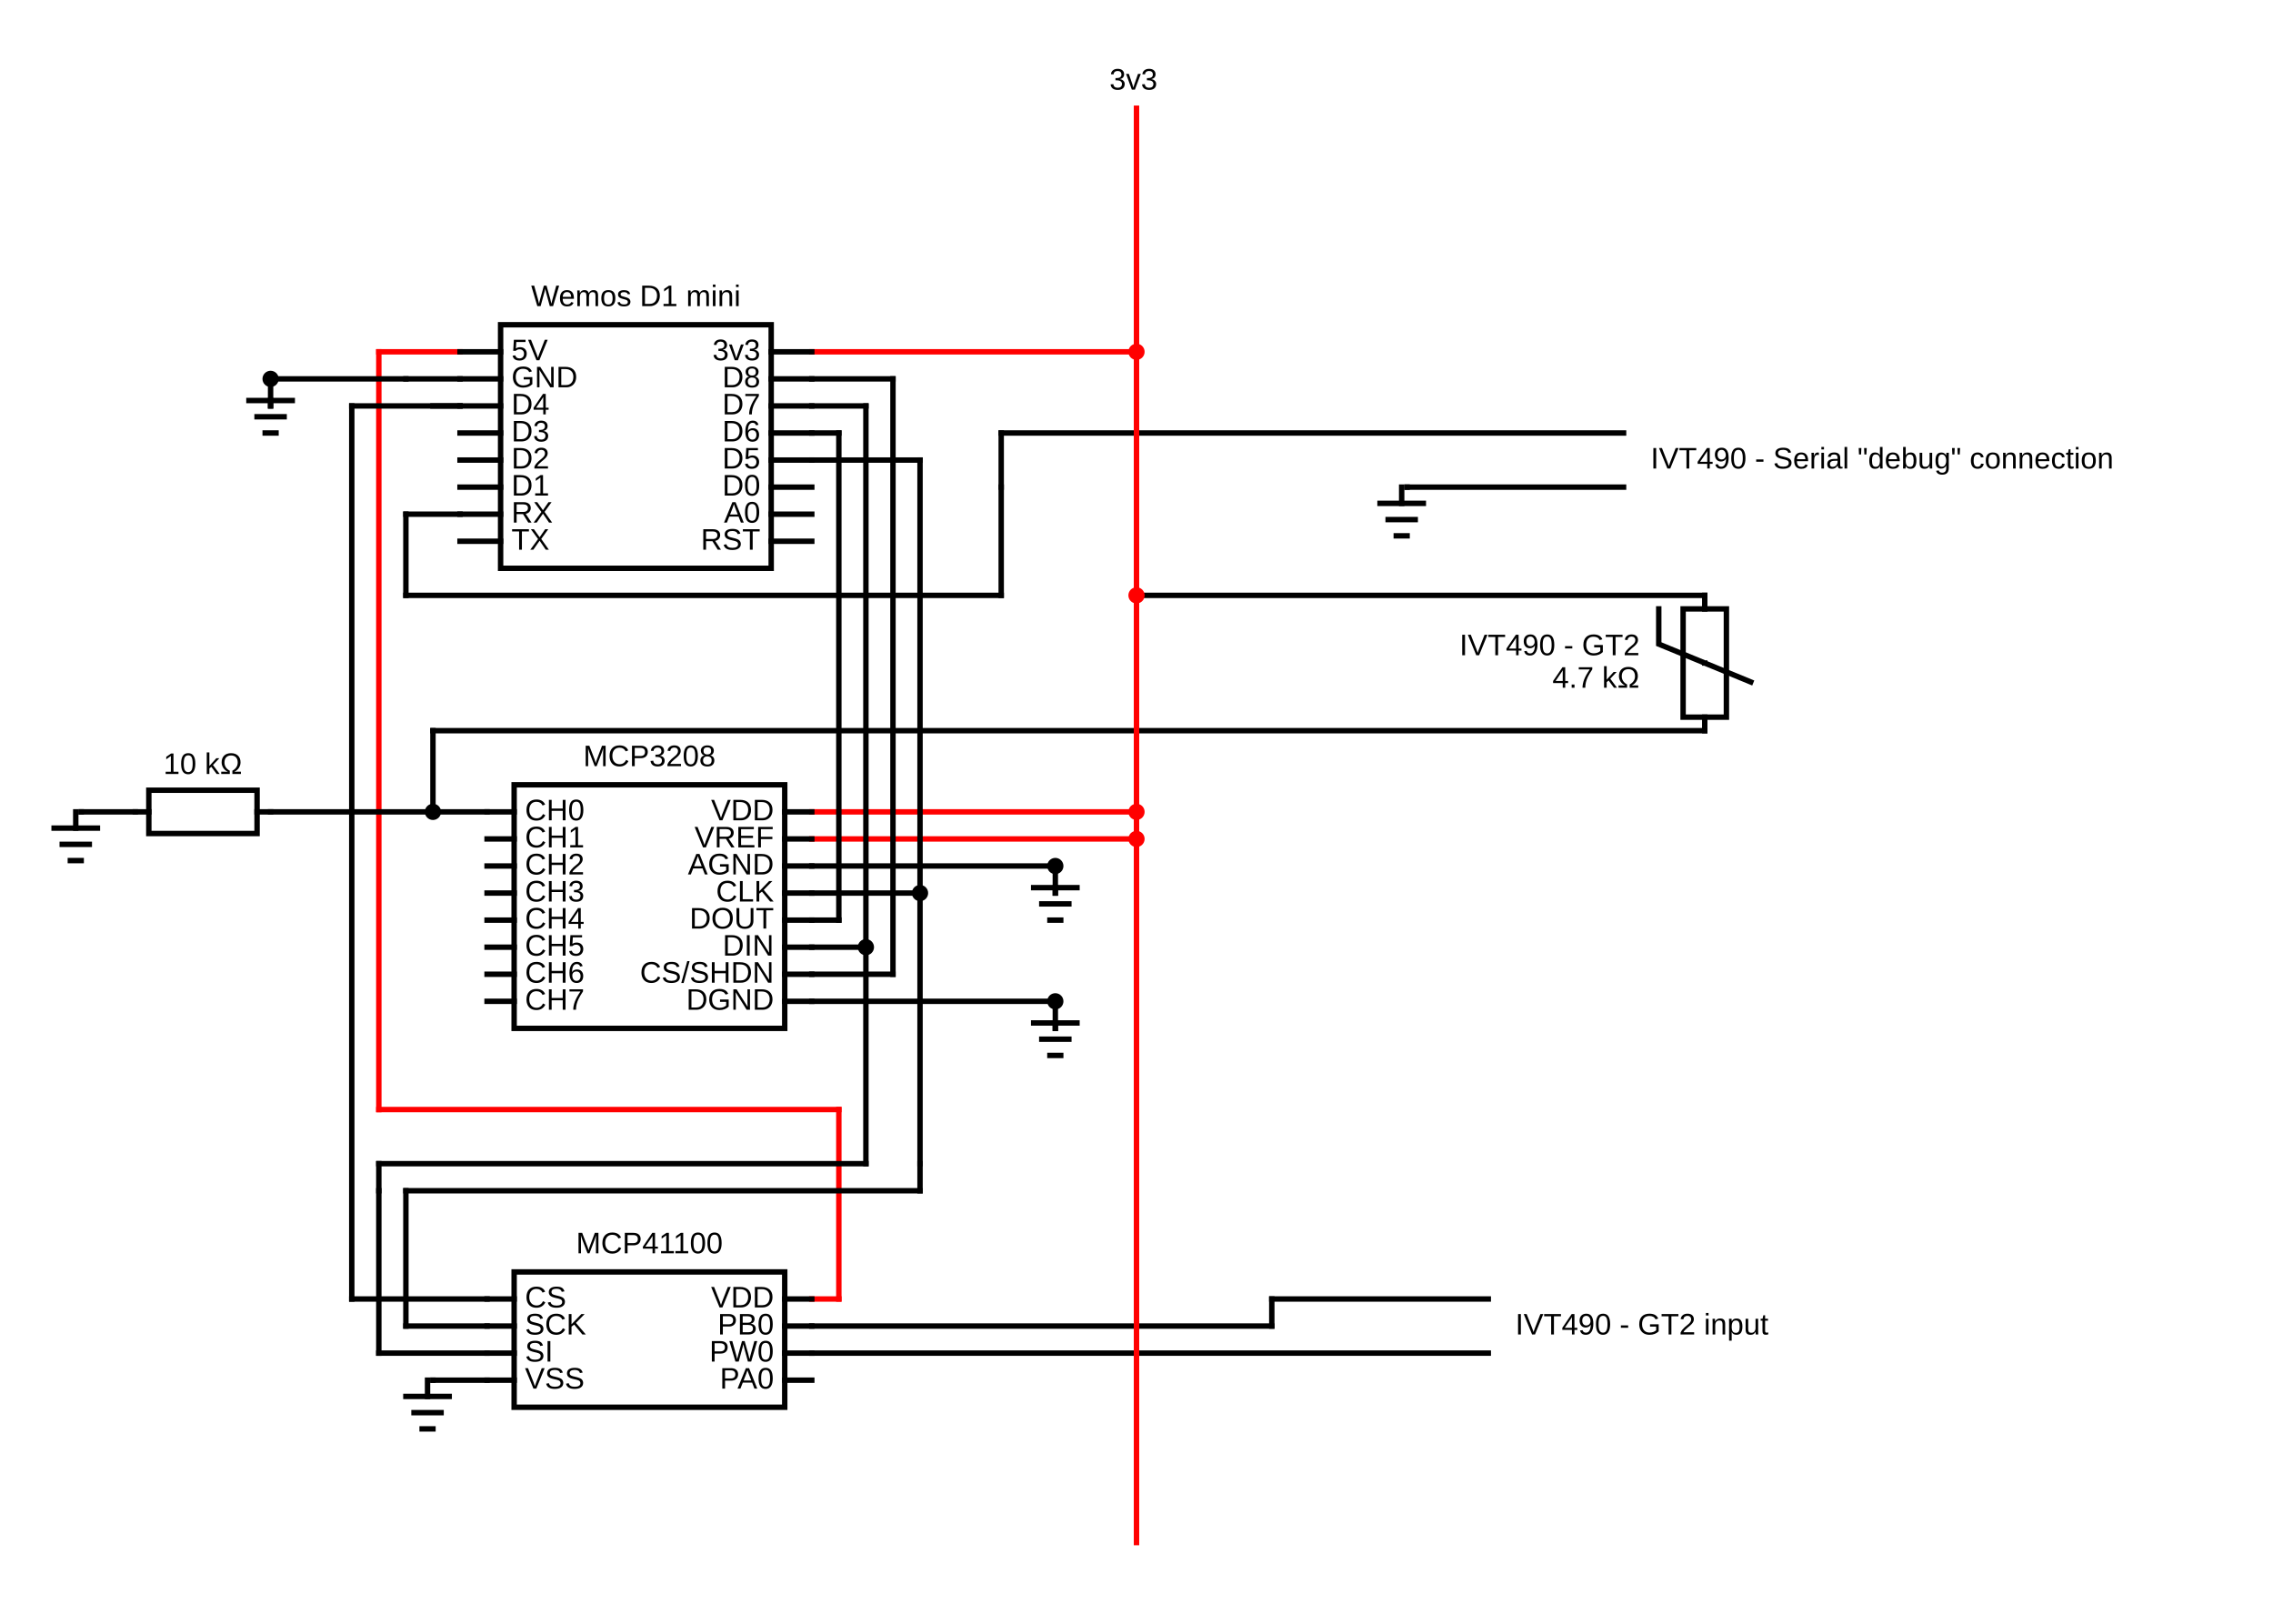
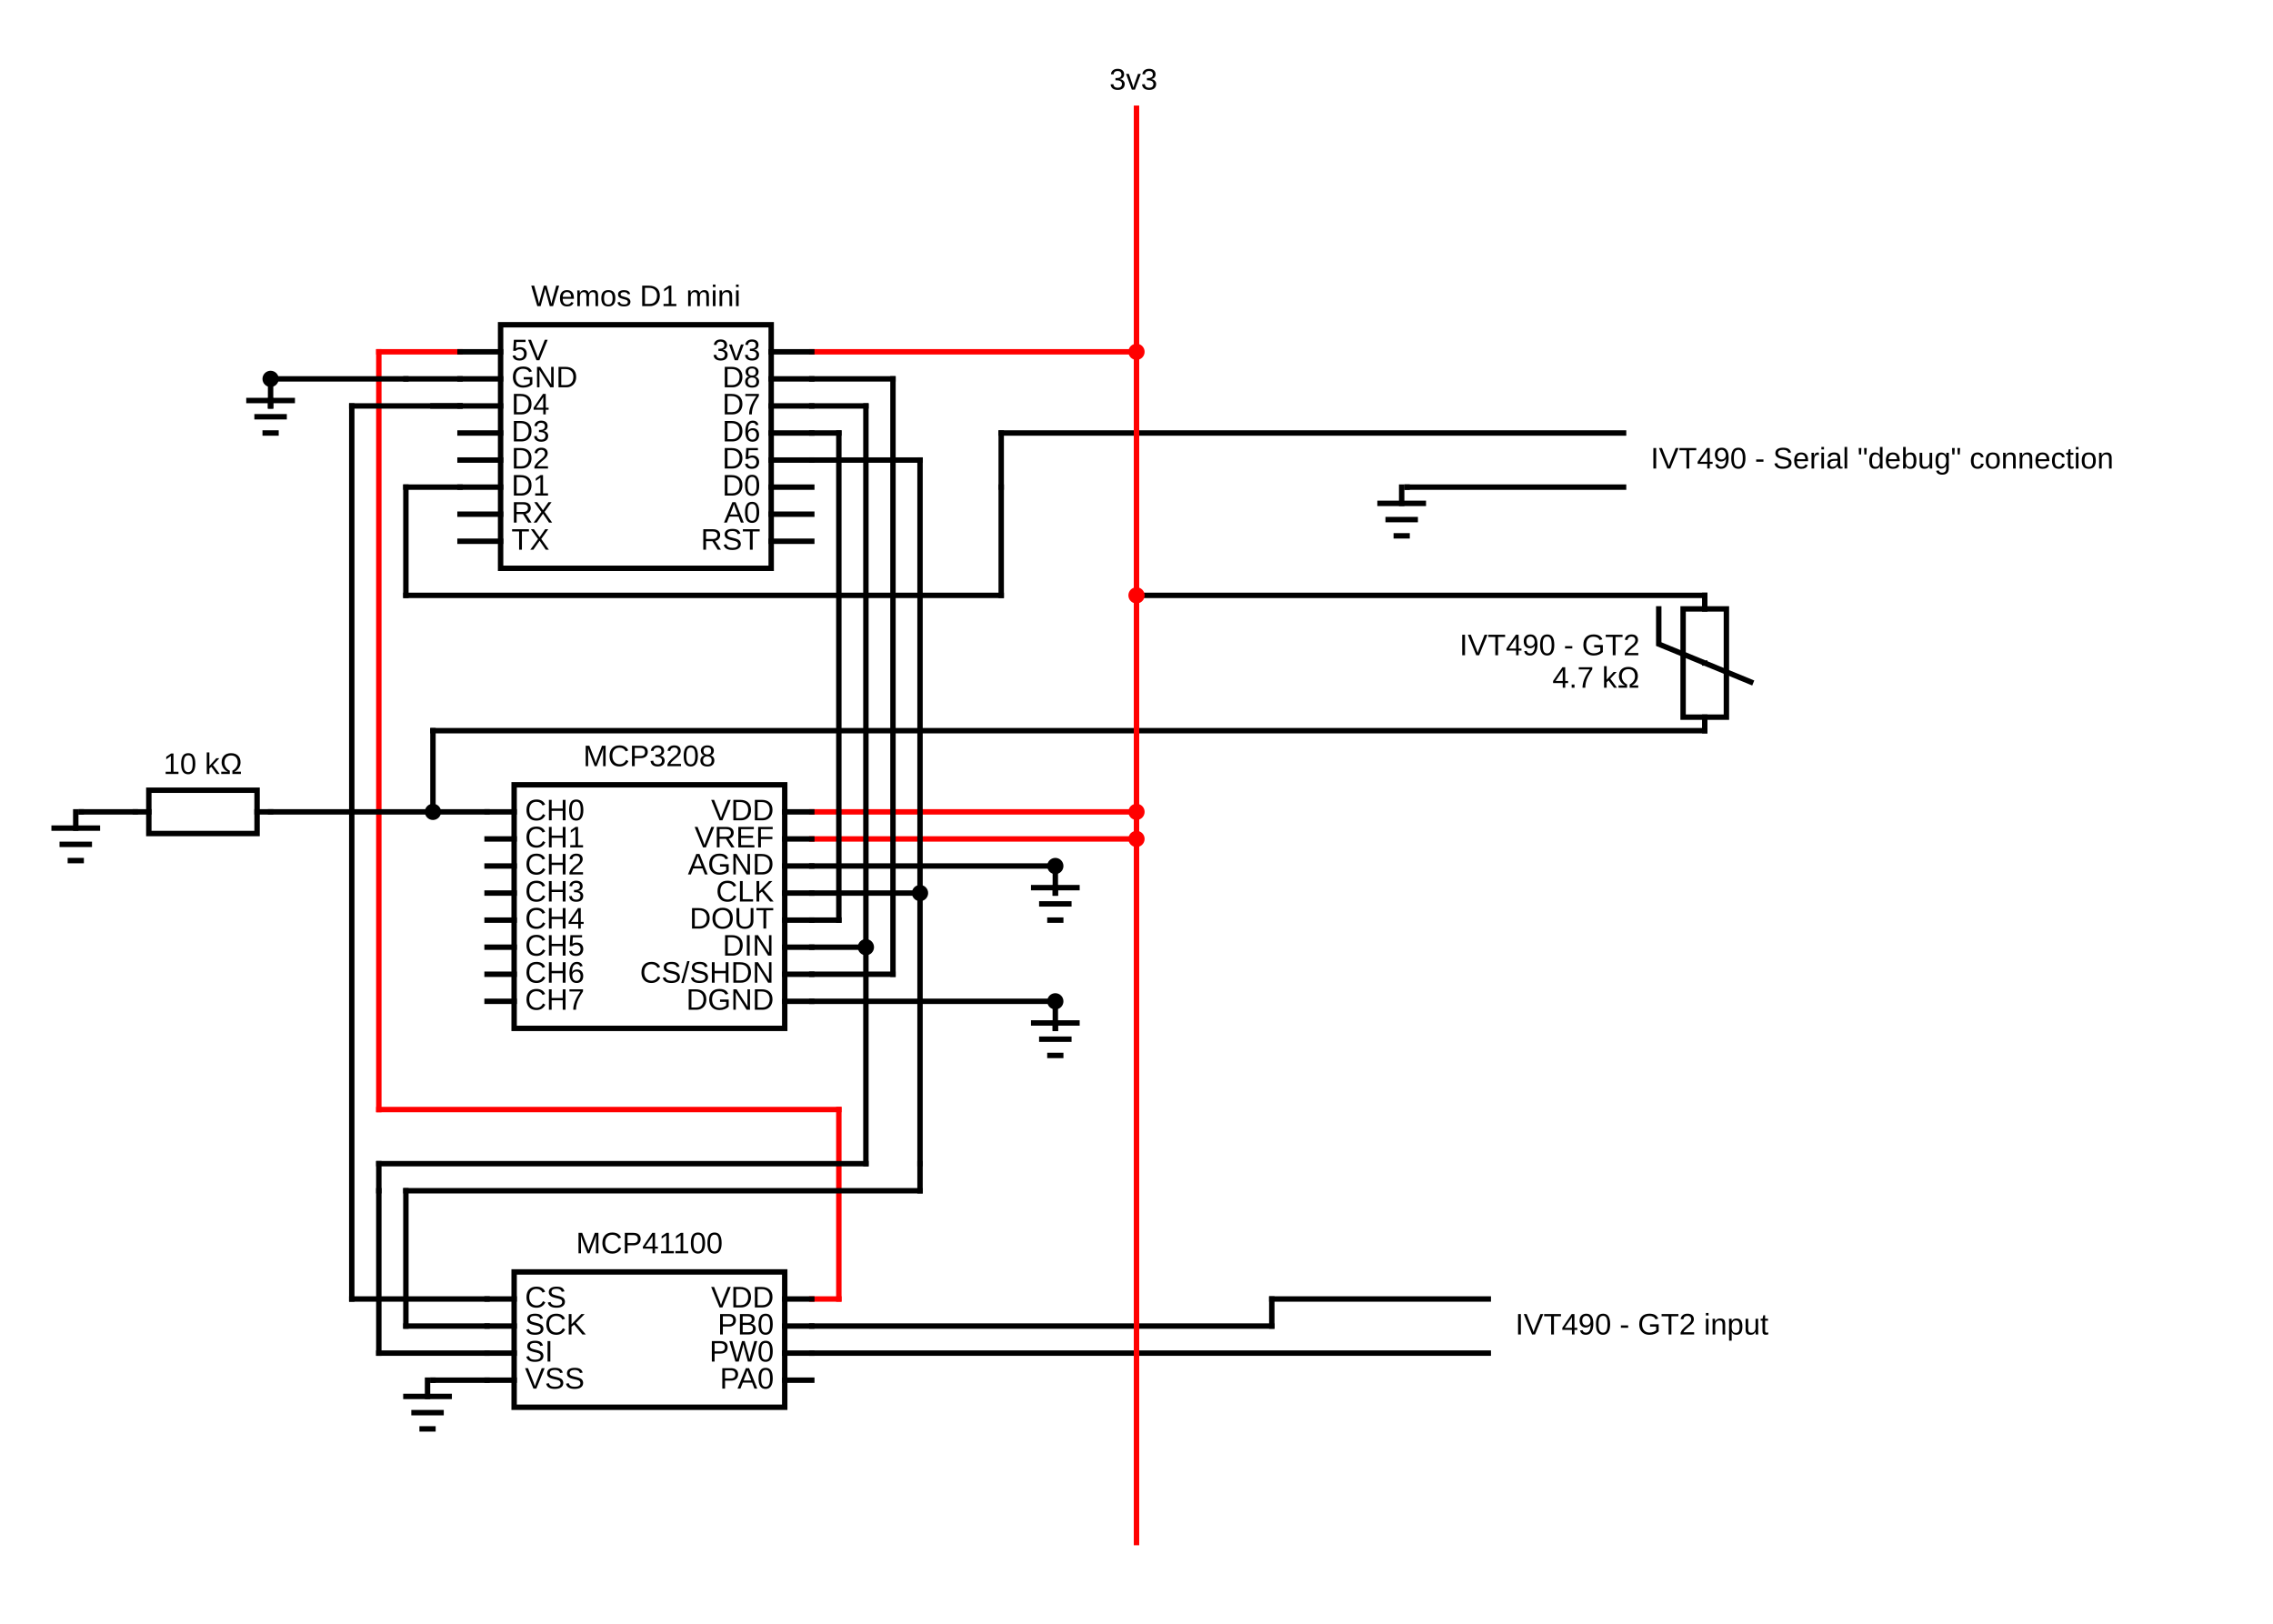
<svg xmlns="http://www.w3.org/2000/svg" version="1.1" width="840" height="600">
  <line x1="470" y1="480" x2="550" y2="480" style="stroke:rgb(0, 0, 0);stroke-linecap:square;stroke-width:2" />
  <line x1="470" y1="480" x2="470" y2="490" style="stroke:rgb(0, 0, 0);stroke-linecap:square;stroke-width:2" />
  <line x1="300" y1="490" x2="470" y2="490" style="stroke:rgb(0, 0, 0);stroke-linecap:square;stroke-width:2" />
  <line x1="300" y1="480" x2="310" y2="480" style="stroke:rgba(255, 0, 0, 255);stroke-linecap:square;stroke-width:2" />
  <line x1="310" y1="410" x2="310" y2="480" style="stroke:rgba(255, 0, 0, 255);stroke-linecap:square;stroke-width:2" />
  <line x1="140" y1="410" x2="310" y2="410" style="stroke:rgba(255, 0, 0, 255);stroke-linecap:square;stroke-width:2" />
  <line x1="140" y1="130" x2="140" y2="410" style="stroke:rgba(255, 0, 0, 255);stroke-linecap:square;stroke-width:2" />
  <line x1="140" y1="130" x2="170" y2="130" style="stroke:rgba(255, 0, 0, 255);stroke-linecap:square;stroke-width:2" />
  <line x1="370" y1="160" x2="600" y2="160" style="stroke:rgb(0, 0, 0);stroke-linecap:square;stroke-width:2" />
  <line x1="370" y1="160" x2="370" y2="180" style="stroke:rgb(0, 0, 0);stroke-linecap:square;stroke-width:2" />
  <text x="610" y="170" style="font-family:Arial;font-size:11px;text-anchor:start" dominant-baseline="middle" transform="rotate(0, 610, 170)">IVT490 - Serial "debug" connection</text>
  <line x1="520" y1="180" x2="520" y2="180" style="stroke:rgb(0, 0, 0);stroke-linecap:square;stroke-width:2" />
  <line x1="518" y1="180" x2="518" y2="186" style="stroke:rgb(0, 0, 0);stroke-linecap:square;stroke-width:2" />
  <line x1="510" y1="186" x2="526" y2="186" style="stroke:rgb(0, 0, 0);stroke-linecap:square;stroke-width:2" />
  <line x1="513" y1="192" x2="523" y2="192" style="stroke:rgb(0, 0, 0);stroke-linecap:square;stroke-width:2" />
  <line x1="516" y1="198" x2="520" y2="198" style="stroke:rgb(0, 0, 0);stroke-linecap:square;stroke-width:2" />
  <line x1="520" y1="180" x2="600" y2="180" style="stroke:rgb(0, 0, 0);stroke-linecap:square;stroke-width:2" />
  <line x1="370" y1="180" x2="370" y2="220" style="stroke:rgb(0, 0, 0);stroke-linecap:square;stroke-width:2" />
  <line x1="150" y1="220" x2="370" y2="220" style="stroke:rgb(0, 0, 0);stroke-linecap:square;stroke-width:2" />
-   <line x1="150" y1="190" x2="150" y2="220" style="stroke:rgb(0, 0, 0);stroke-linecap:square;stroke-width:2" />
-   <line x1="150" y1="190" x2="170" y2="190" style="stroke:rgb(0, 0, 0);stroke-linecap:square;stroke-width:2" />
+   <line x1="150" y1="180" x2="150" y2="220" style="stroke:rgb(0, 0, 0);stroke-linecap:square;stroke-width:2" />
+   <line x1="150" y1="180" x2="170" y2="180" style="stroke:rgb(0, 0, 0);stroke-linecap:square;stroke-width:2" />
  <line x1="420" y1="220" x2="630" y2="220" style="stroke:rgb(0, 0, 0);stroke-linecap:square;stroke-width:2" />
  <line x1="160" y1="270" x2="630" y2="270" style="stroke:rgb(0, 0, 0);stroke-linecap:square;stroke-width:2" />
  <line x1="160" y1="270" x2="160" y2="300" style="stroke:rgb(0, 0, 0);stroke-linecap:square;stroke-width:2" />
  <line x1="100" y1="300" x2="180" y2="300" style="stroke:rgb(0, 0, 0);stroke-linecap:square;stroke-width:2" />
  <line x1="160" y1="510" x2="180" y2="510" style="stroke:rgb(0, 0, 0);stroke-linecap:square;stroke-width:2" />
  <line x1="160" y1="510" x2="160" y2="510" style="stroke:rgb(0, 0, 0);stroke-linecap:square;stroke-width:2" />
  <line x1="158" y1="510" x2="158" y2="516" style="stroke:rgb(0, 0, 0);stroke-linecap:square;stroke-width:2" />
  <line x1="150" y1="516" x2="166" y2="516" style="stroke:rgb(0, 0, 0);stroke-linecap:square;stroke-width:2" />
  <line x1="153" y1="522" x2="163" y2="522" style="stroke:rgb(0, 0, 0);stroke-linecap:square;stroke-width:2" />
  <line x1="156" y1="528" x2="160" y2="528" style="stroke:rgb(0, 0, 0);stroke-linecap:square;stroke-width:2" />
  <text x="560" y="490" style="font-family:Arial;font-size:11px;text-anchor:start" dominant-baseline="middle" transform="rotate(0, 560, 490)">IVT490 - GT2 input</text>
  <line x1="300" y1="500" x2="550" y2="500" style="stroke:rgb(0, 0, 0);stroke-linecap:square;stroke-width:2" />
  <text x="410" y="30" style="font-family:Arial;font-size:11px;text-anchor:start" dominant-baseline="middle" transform="rotate(0, 410, 30)">3v3</text>
  <line x1="630" y1="220" x2="630" y2="225" style="stroke:rgb(0, 0, 0);stroke-linecap:square;stroke-width:2" />
  <line x1="630" y1="265" x2="630" y2="270" style="stroke:rgb(0, 0, 0);stroke-linecap:square;stroke-width:2" />
  <rect x="622" y="225" width="16" height="40" style="fill-opacity:0;fill:rgb(0, 0, 0);stroke:rgb(0, 0, 0);stroke-width:2" />
  <text x="606" y="251" style="font-family:Arial;font-size:11px;text-anchor:end" dominant-baseline="middle" transform="rotate(0, 606, 251)">4.7 kΩ</text>
  <text x="606" y="239" style="font-family:Arial;font-size:11px;text-anchor:end" dominant-baseline="middle" transform="rotate(0, 606, 239)">IVT490 - GT2</text>
  <path d="M 630,245 M 613,225 L 613,238 L 647,252" style="fill-opacity:0;fill:rgb(0, 0, 0);stroke:rgb(0, 0, 0);stroke-linecap:square;stroke-width:2" />
  <line x1="30" y1="300" x2="50" y2="300" style="stroke:rgb(0, 0, 0);stroke-linecap:square;stroke-width:2" />
  <line x1="30" y1="300" x2="30" y2="300" style="stroke:rgb(0, 0, 0);stroke-linecap:square;stroke-width:2" />
  <line x1="28" y1="300" x2="28" y2="306" style="stroke:rgb(0, 0, 0);stroke-linecap:square;stroke-width:2" />
  <line x1="20" y1="306" x2="36" y2="306" style="stroke:rgb(0, 0, 0);stroke-linecap:square;stroke-width:2" />
  <line x1="23" y1="312" x2="33" y2="312" style="stroke:rgb(0, 0, 0);stroke-linecap:square;stroke-width:2" />
  <line x1="26" y1="318" x2="30" y2="318" style="stroke:rgb(0, 0, 0);stroke-linecap:square;stroke-width:2" />
  <line x1="50" y1="300" x2="55" y2="300" style="stroke:rgb(0, 0, 0);stroke-linecap:square;stroke-width:2" />
  <line x1="95" y1="300" x2="100" y2="300" style="stroke:rgb(0, 0, 0);stroke-linecap:square;stroke-width:2" />
  <rect x="55" y="292" width="40" height="16" style="fill-opacity:0;fill:rgb(0, 0, 0);stroke:rgb(0, 0, 0);stroke-width:2" />
  <text x="75" y="286" style="font-family:Arial;font-size:11px;text-anchor:middle" dominant-baseline="baseline" transform="rotate(0, 75, 286)">10 kΩ</text>
  <line x1="390" y1="370" x2="390" y2="380" style="stroke:rgb(0, 0, 0);stroke-linecap:square;stroke-width:2" />
  <line x1="390" y1="320" x2="390" y2="330" style="stroke:rgb(0, 0, 0);stroke-linecap:square;stroke-width:2" />
  <line x1="100" y1="140" x2="100" y2="150" style="stroke:rgb(0, 0, 0);stroke-linecap:square;stroke-width:2" />
  <line x1="100" y1="140" x2="150" y2="140" style="stroke:rgb(0, 0, 0);stroke-linecap:square;stroke-width:2" />
  <line x1="100" y1="150" x2="100" y2="148" style="stroke:rgb(0, 0, 0);stroke-linecap:square;stroke-width:2" />
  <line x1="92" y1="148" x2="108" y2="148" style="stroke:rgb(0, 0, 0);stroke-linecap:square;stroke-width:2" />
  <line x1="95" y1="154" x2="105" y2="154" style="stroke:rgb(0, 0, 0);stroke-linecap:square;stroke-width:2" />
  <line x1="98" y1="160" x2="102" y2="160" style="stroke:rgb(0, 0, 0);stroke-linecap:square;stroke-width:2" />
  <line x1="390" y1="380" x2="390" y2="378" style="stroke:rgb(0, 0, 0);stroke-linecap:square;stroke-width:2" />
  <line x1="382" y1="378" x2="398" y2="378" style="stroke:rgb(0, 0, 0);stroke-linecap:square;stroke-width:2" />
  <line x1="385" y1="384" x2="395" y2="384" style="stroke:rgb(0, 0, 0);stroke-linecap:square;stroke-width:2" />
  <line x1="388" y1="390" x2="392" y2="390" style="stroke:rgb(0, 0, 0);stroke-linecap:square;stroke-width:2" />
  <line x1="390" y1="330" x2="390" y2="328" style="stroke:rgb(0, 0, 0);stroke-linecap:square;stroke-width:2" />
  <line x1="382" y1="328" x2="398" y2="328" style="stroke:rgb(0, 0, 0);stroke-linecap:square;stroke-width:2" />
  <line x1="385" y1="334" x2="395" y2="334" style="stroke:rgb(0, 0, 0);stroke-linecap:square;stroke-width:2" />
  <line x1="388" y1="340" x2="392" y2="340" style="stroke:rgb(0, 0, 0);stroke-linecap:square;stroke-width:2" />
  <line x1="340" y1="430" x2="340" y2="440" style="stroke:rgb(0, 0, 0);stroke-linecap:square;stroke-width:2" />
  <line x1="150" y1="440" x2="340" y2="440" style="stroke:rgb(0, 0, 0);stroke-linecap:square;stroke-width:2" />
  <line x1="150" y1="440" x2="150" y2="490" style="stroke:rgb(0, 0, 0);stroke-linecap:square;stroke-width:2" />
  <line x1="140" y1="430" x2="140" y2="440" style="stroke:rgb(0, 0, 0);stroke-linecap:square;stroke-width:2" />
  <line x1="140" y1="430" x2="320" y2="430" style="stroke:rgb(0, 0, 0);stroke-linecap:square;stroke-width:2" />
  <line x1="130" y1="150" x2="170" y2="150" style="stroke:rgb(0, 0, 0);stroke-linecap:square;stroke-width:2" />
  <line x1="130" y1="150" x2="130" y2="480" style="stroke:rgb(0, 0, 0);stroke-linecap:square;stroke-width:2" />
  <line x1="130" y1="480" x2="180" y2="480" style="stroke:rgb(0, 0, 0);stroke-linecap:square;stroke-width:2" />
  <line x1="150" y1="490" x2="180" y2="490" style="stroke:rgb(0, 0, 0);stroke-linecap:square;stroke-width:2" />
  <line x1="160" y1="150" x2="170" y2="150" style="stroke:rgb(0, 0, 0);stroke-linecap:square;stroke-width:2" />
  <line x1="300" y1="370" x2="390" y2="370" style="stroke:rgb(0, 0, 0);stroke-linecap:square;stroke-width:2" />
  <line x1="300" y1="320" x2="390" y2="320" style="stroke:rgb(0, 0, 0);stroke-linecap:square;stroke-width:2" />
  <line x1="150" y1="140" x2="170" y2="140" style="stroke:rgb(0, 0, 0);stroke-linecap:square;stroke-width:2" />
  <line x1="300" y1="310" x2="420" y2="310" style="stroke:rgba(255, 0, 0, 255);stroke-linecap:square;stroke-width:2" />
  <line x1="300" y1="300" x2="420" y2="300" style="stroke:rgba(255, 0, 0, 255);stroke-linecap:square;stroke-width:2" />
  <line x1="300" y1="130" x2="420" y2="130" style="stroke:rgba(255, 0, 0, 255);stroke-linecap:square;stroke-width:2" />
  <line x1="420" y1="40" x2="420" y2="570" style="stroke:rgba(255, 0, 0, 255);stroke-linecap:square;stroke-width:2" />
  <line x1="340" y1="330" x2="340" y2="430" style="stroke:rgb(0, 0, 0);stroke-linecap:square;stroke-width:2" />
  <line x1="300" y1="330" x2="340" y2="330" style="stroke:rgb(0, 0, 0);stroke-linecap:square;stroke-width:2" />
  <line x1="340" y1="170" x2="340" y2="330" style="stroke:rgb(0, 0, 0);stroke-linecap:square;stroke-width:2" />
  <line x1="300" y1="170" x2="340" y2="170" style="stroke:rgb(0, 0, 0);stroke-linecap:square;stroke-width:2" />
  <line x1="300" y1="340" x2="310" y2="340" style="stroke:rgb(0, 0, 0);stroke-linecap:square;stroke-width:2" />
  <line x1="310" y1="160" x2="310" y2="340" style="stroke:rgb(0, 0, 0);stroke-linecap:square;stroke-width:2" />
  <line x1="300" y1="160" x2="310" y2="160" style="stroke:rgb(0, 0, 0);stroke-linecap:square;stroke-width:2" />
  <line x1="140" y1="500" x2="180" y2="500" style="stroke:rgb(0, 0, 0);stroke-linecap:square;stroke-width:2" />
  <line x1="140" y1="440" x2="140" y2="500" style="stroke:rgb(0, 0, 0);stroke-linecap:square;stroke-width:2" />
  <line x1="320" y1="350" x2="320" y2="430" style="stroke:rgb(0, 0, 0);stroke-linecap:square;stroke-width:2" />
  <line x1="300" y1="350" x2="320" y2="350" style="stroke:rgb(0, 0, 0);stroke-linecap:square;stroke-width:2" />
  <line x1="320" y1="150" x2="320" y2="350" style="stroke:rgb(0, 0, 0);stroke-linecap:square;stroke-width:2" />
  <line x1="300" y1="150" x2="320" y2="150" style="stroke:rgb(0, 0, 0);stroke-linecap:square;stroke-width:2" />
  <line x1="300" y1="360" x2="330" y2="360" style="stroke:rgb(0, 0, 0);stroke-linecap:square;stroke-width:2" />
  <line x1="330" y1="140" x2="330" y2="360" style="stroke:rgb(0, 0, 0);stroke-linecap:square;stroke-width:2" />
  <line x1="300" y1="140" x2="330" y2="140" style="stroke:rgb(0, 0, 0);stroke-linecap:square;stroke-width:2" />
  <text x="240" y="460" style="font-family:Arial;font-size:11px;text-anchor:middle" dominant-baseline="middle" transform="rotate(0, 240, 460)">MCP41100</text>
  <rect x="190" y="470" width="100" height="50" style="fill-opacity:0;fill:rgb(0, 0, 0);stroke:rgb(0, 0, 0);stroke-width:2" />
  <line x1="180" y1="480" x2="190" y2="480" style="stroke:rgb(0, 0, 0);stroke-linecap:square;stroke-width:2" />
  <text x="194" y="480" style="font-family:Arial;font-size:11px;text-anchor:start" dominant-baseline="middle" transform="rotate(0, 194, 480)">CS</text>
  <line x1="290" y1="480" x2="300" y2="480" style="stroke:rgb(0, 0, 0);stroke-linecap:square;stroke-width:2" />
  <text x="286" y="480" style="font-family:Arial;font-size:11px;text-anchor:end" dominant-baseline="middle" transform="rotate(0, 286, 480)">VDD</text>
  <line x1="180" y1="490" x2="190" y2="490" style="stroke:rgb(0, 0, 0);stroke-linecap:square;stroke-width:2" />
  <text x="194" y="490" style="font-family:Arial;font-size:11px;text-anchor:start" dominant-baseline="middle" transform="rotate(0, 194, 490)">SCK</text>
  <line x1="290" y1="490" x2="300" y2="490" style="stroke:rgb(0, 0, 0);stroke-linecap:square;stroke-width:2" />
  <text x="286" y="490" style="font-family:Arial;font-size:11px;text-anchor:end" dominant-baseline="middle" transform="rotate(0, 286, 490)">PB0</text>
  <line x1="180" y1="500" x2="190" y2="500" style="stroke:rgb(0, 0, 0);stroke-linecap:square;stroke-width:2" />
  <text x="194" y="500" style="font-family:Arial;font-size:11px;text-anchor:start" dominant-baseline="middle" transform="rotate(0, 194, 500)">SI</text>
  <line x1="290" y1="500" x2="300" y2="500" style="stroke:rgb(0, 0, 0);stroke-linecap:square;stroke-width:2" />
  <text x="286" y="500" style="font-family:Arial;font-size:11px;text-anchor:end" dominant-baseline="middle" transform="rotate(0, 286, 500)">PW0</text>
  <line x1="180" y1="510" x2="190" y2="510" style="stroke:rgb(0, 0, 0);stroke-linecap:square;stroke-width:2" />
  <text x="194" y="510" style="font-family:Arial;font-size:11px;text-anchor:start" dominant-baseline="middle" transform="rotate(0, 194, 510)">VSS</text>
  <line x1="290" y1="510" x2="300" y2="510" style="stroke:rgb(0, 0, 0);stroke-linecap:square;stroke-width:2" />
  <text x="286" y="510" style="font-family:Arial;font-size:11px;text-anchor:end" dominant-baseline="middle" transform="rotate(0, 286, 510)">PA0</text>
  <text x="240" y="280" style="font-family:Arial;font-size:11px;text-anchor:middle" dominant-baseline="middle" transform="rotate(0, 240, 280)">MCP3208</text>
  <rect x="190" y="290" width="100" height="90" style="fill-opacity:0;fill:rgb(0, 0, 0);stroke:rgb(0, 0, 0);stroke-width:2" />
  <line x1="180" y1="300" x2="190" y2="300" style="stroke:rgb(0, 0, 0);stroke-linecap:square;stroke-width:2" />
  <text x="194" y="300" style="font-family:Arial;font-size:11px;text-anchor:start" dominant-baseline="middle" transform="rotate(0, 194, 300)">CH0</text>
  <line x1="290" y1="300" x2="300" y2="300" style="stroke:rgb(0, 0, 0);stroke-linecap:square;stroke-width:2" />
  <text x="286" y="300" style="font-family:Arial;font-size:11px;text-anchor:end" dominant-baseline="middle" transform="rotate(0, 286, 300)">VDD</text>
  <line x1="180" y1="310" x2="190" y2="310" style="stroke:rgb(0, 0, 0);stroke-linecap:square;stroke-width:2" />
  <text x="194" y="310" style="font-family:Arial;font-size:11px;text-anchor:start" dominant-baseline="middle" transform="rotate(0, 194, 310)">CH1</text>
  <line x1="290" y1="310" x2="300" y2="310" style="stroke:rgb(0, 0, 0);stroke-linecap:square;stroke-width:2" />
  <text x="286" y="310" style="font-family:Arial;font-size:11px;text-anchor:end" dominant-baseline="middle" transform="rotate(0, 286, 310)">VREF</text>
  <line x1="180" y1="320" x2="190" y2="320" style="stroke:rgb(0, 0, 0);stroke-linecap:square;stroke-width:2" />
  <text x="194" y="320" style="font-family:Arial;font-size:11px;text-anchor:start" dominant-baseline="middle" transform="rotate(0, 194, 320)">CH2</text>
  <line x1="290" y1="320" x2="300" y2="320" style="stroke:rgb(0, 0, 0);stroke-linecap:square;stroke-width:2" />
  <text x="286" y="320" style="font-family:Arial;font-size:11px;text-anchor:end" dominant-baseline="middle" transform="rotate(0, 286, 320)">AGND</text>
  <line x1="180" y1="330" x2="190" y2="330" style="stroke:rgb(0, 0, 0);stroke-linecap:square;stroke-width:2" />
  <text x="194" y="330" style="font-family:Arial;font-size:11px;text-anchor:start" dominant-baseline="middle" transform="rotate(0, 194, 330)">CH3</text>
  <line x1="290" y1="330" x2="300" y2="330" style="stroke:rgb(0, 0, 0);stroke-linecap:square;stroke-width:2" />
  <text x="286" y="330" style="font-family:Arial;font-size:11px;text-anchor:end" dominant-baseline="middle" transform="rotate(0, 286, 330)">CLK</text>
  <line x1="180" y1="340" x2="190" y2="340" style="stroke:rgb(0, 0, 0);stroke-linecap:square;stroke-width:2" />
  <text x="194" y="340" style="font-family:Arial;font-size:11px;text-anchor:start" dominant-baseline="middle" transform="rotate(0, 194, 340)">CH4</text>
  <line x1="290" y1="340" x2="300" y2="340" style="stroke:rgb(0, 0, 0);stroke-linecap:square;stroke-width:2" />
  <text x="286" y="340" style="font-family:Arial;font-size:11px;text-anchor:end" dominant-baseline="middle" transform="rotate(0, 286, 340)">DOUT</text>
  <line x1="180" y1="350" x2="190" y2="350" style="stroke:rgb(0, 0, 0);stroke-linecap:square;stroke-width:2" />
  <text x="194" y="350" style="font-family:Arial;font-size:11px;text-anchor:start" dominant-baseline="middle" transform="rotate(0, 194, 350)">CH5</text>
  <line x1="290" y1="350" x2="300" y2="350" style="stroke:rgb(0, 0, 0);stroke-linecap:square;stroke-width:2" />
  <text x="286" y="350" style="font-family:Arial;font-size:11px;text-anchor:end" dominant-baseline="middle" transform="rotate(0, 286, 350)">DIN</text>
  <line x1="180" y1="360" x2="190" y2="360" style="stroke:rgb(0, 0, 0);stroke-linecap:square;stroke-width:2" />
  <text x="194" y="360" style="font-family:Arial;font-size:11px;text-anchor:start" dominant-baseline="middle" transform="rotate(0, 194, 360)">CH6</text>
  <line x1="290" y1="360" x2="300" y2="360" style="stroke:rgb(0, 0, 0);stroke-linecap:square;stroke-width:2" />
  <text x="286" y="360" style="font-family:Arial;font-size:11px;text-anchor:end" dominant-baseline="middle" transform="rotate(0, 286, 360)">CS/SHDN</text>
  <line x1="180" y1="370" x2="190" y2="370" style="stroke:rgb(0, 0, 0);stroke-linecap:square;stroke-width:2" />
  <text x="194" y="370" style="font-family:Arial;font-size:11px;text-anchor:start" dominant-baseline="middle" transform="rotate(0, 194, 370)">CH7</text>
  <line x1="290" y1="370" x2="300" y2="370" style="stroke:rgb(0, 0, 0);stroke-linecap:square;stroke-width:2" />
  <text x="286" y="370" style="font-family:Arial;font-size:11px;text-anchor:end" dominant-baseline="middle" transform="rotate(0, 286, 370)">DGND</text>
  <text x="235" y="110" style="font-family:Arial;font-size:11px;text-anchor:middle" dominant-baseline="middle" transform="rotate(0, 235, 110)">Wemos D1 mini</text>
  <rect x="185" y="120" width="100" height="90" style="fill-opacity:0;fill:rgb(0, 0, 0);stroke:rgb(0, 0, 0);stroke-width:2" />
  <line x1="170" y1="130" x2="185" y2="130" style="stroke:rgb(0, 0, 0);stroke-linecap:square;stroke-width:2" />
  <text x="189" y="130" style="font-family:Arial;font-size:11px;text-anchor:start" dominant-baseline="middle" transform="rotate(0, 189, 130)">5V</text>
  <line x1="285" y1="130" x2="300" y2="130" style="stroke:rgb(0, 0, 0);stroke-linecap:square;stroke-width:2" />
  <text x="281" y="130" style="font-family:Arial;font-size:11px;text-anchor:end" dominant-baseline="middle" transform="rotate(0, 281, 130)">3v3</text>
  <line x1="170" y1="140" x2="185" y2="140" style="stroke:rgb(0, 0, 0);stroke-linecap:square;stroke-width:2" />
  <text x="189" y="140" style="font-family:Arial;font-size:11px;text-anchor:start" dominant-baseline="middle" transform="rotate(0, 189, 140)">GND</text>
  <line x1="285" y1="140" x2="300" y2="140" style="stroke:rgb(0, 0, 0);stroke-linecap:square;stroke-width:2" />
  <text x="281" y="140" style="font-family:Arial;font-size:11px;text-anchor:end" dominant-baseline="middle" transform="rotate(0, 281, 140)">D8</text>
  <line x1="170" y1="150" x2="185" y2="150" style="stroke:rgb(0, 0, 0);stroke-linecap:square;stroke-width:2" />
  <text x="189" y="150" style="font-family:Arial;font-size:11px;text-anchor:start" dominant-baseline="middle" transform="rotate(0, 189, 150)">D4</text>
  <line x1="285" y1="150" x2="300" y2="150" style="stroke:rgb(0, 0, 0);stroke-linecap:square;stroke-width:2" />
  <text x="281" y="150" style="font-family:Arial;font-size:11px;text-anchor:end" dominant-baseline="middle" transform="rotate(0, 281, 150)">D7</text>
  <line x1="170" y1="160" x2="185" y2="160" style="stroke:rgb(0, 0, 0);stroke-linecap:square;stroke-width:2" />
  <text x="189" y="160" style="font-family:Arial;font-size:11px;text-anchor:start" dominant-baseline="middle" transform="rotate(0, 189, 160)">D3</text>
  <line x1="285" y1="160" x2="300" y2="160" style="stroke:rgb(0, 0, 0);stroke-linecap:square;stroke-width:2" />
  <text x="281" y="160" style="font-family:Arial;font-size:11px;text-anchor:end" dominant-baseline="middle" transform="rotate(0, 281, 160)">D6</text>
  <line x1="170" y1="170" x2="185" y2="170" style="stroke:rgb(0, 0, 0);stroke-linecap:square;stroke-width:2" />
  <text x="189" y="170" style="font-family:Arial;font-size:11px;text-anchor:start" dominant-baseline="middle" transform="rotate(0, 189, 170)">D2</text>
  <line x1="285" y1="170" x2="300" y2="170" style="stroke:rgb(0, 0, 0);stroke-linecap:square;stroke-width:2" />
  <text x="281" y="170" style="font-family:Arial;font-size:11px;text-anchor:end" dominant-baseline="middle" transform="rotate(0, 281, 170)">D5</text>
  <line x1="170" y1="180" x2="185" y2="180" style="stroke:rgb(0, 0, 0);stroke-linecap:square;stroke-width:2" />
  <text x="189" y="180" style="font-family:Arial;font-size:11px;text-anchor:start" dominant-baseline="middle" transform="rotate(0, 189, 180)">D1</text>
  <line x1="285" y1="180" x2="300" y2="180" style="stroke:rgb(0, 0, 0);stroke-linecap:square;stroke-width:2" />
  <text x="281" y="180" style="font-family:Arial;font-size:11px;text-anchor:end" dominant-baseline="middle" transform="rotate(0, 281, 180)">D0</text>
  <line x1="170" y1="190" x2="185" y2="190" style="stroke:rgb(0, 0, 0);stroke-linecap:square;stroke-width:2" />
  <text x="189" y="190" style="font-family:Arial;font-size:11px;text-anchor:start" dominant-baseline="middle" transform="rotate(0, 189, 190)">RX</text>
  <line x1="285" y1="190" x2="300" y2="190" style="stroke:rgb(0, 0, 0);stroke-linecap:square;stroke-width:2" />
  <text x="281" y="190" style="font-family:Arial;font-size:11px;text-anchor:end" dominant-baseline="middle" transform="rotate(0, 281, 190)">A0</text>
  <line x1="170" y1="200" x2="185" y2="200" style="stroke:rgb(0, 0, 0);stroke-linecap:square;stroke-width:2" />
  <text x="189" y="200" style="font-family:Arial;font-size:11px;text-anchor:start" dominant-baseline="middle" transform="rotate(0, 189, 200)">TX</text>
  <line x1="285" y1="200" x2="300" y2="200" style="stroke:rgb(0, 0, 0);stroke-linecap:square;stroke-width:2" />
  <text x="281" y="200" style="font-family:Arial;font-size:11px;text-anchor:end" dominant-baseline="middle" transform="rotate(0, 281, 200)">RST</text>
  <ellipse cx="420" cy="220" rx="2" ry="2" style="fill-opacity:1;fill:rgba(255, 0, 0, 255);stroke:rgba(255, 0, 0, 255);stroke-width:2" />
  <ellipse cx="160" cy="300" rx="2" ry="2" style="fill-opacity:1;fill:rgb(0, 0, 0);stroke:rgb(0, 0, 0);stroke-width:2" />
  <ellipse cx="390" cy="370" rx="2" ry="2" style="fill-opacity:1;fill:rgb(0, 0, 0);stroke:rgb(0, 0, 0);stroke-width:2" />
  <ellipse cx="390" cy="320" rx="2" ry="2" style="fill-opacity:1;fill:rgb(0, 0, 0);stroke:rgb(0, 0, 0);stroke-width:2" />
  <ellipse cx="100" cy="140" rx="2" ry="2" style="fill-opacity:1;fill:rgb(0, 0, 0);stroke:rgb(0, 0, 0);stroke-width:2" />
  <ellipse cx="420" cy="310" rx="2" ry="2" style="fill-opacity:1;fill:rgba(255, 0, 0, 255);stroke:rgba(255, 0, 0, 255);stroke-width:2" />
  <ellipse cx="420" cy="300" rx="2" ry="2" style="fill-opacity:1;fill:rgba(255, 0, 0, 255);stroke:rgba(255, 0, 0, 255);stroke-width:2" />
  <ellipse cx="420" cy="130" rx="2" ry="2" style="fill-opacity:1;fill:rgba(255, 0, 0, 255);stroke:rgba(255, 0, 0, 255);stroke-width:2" />
  <ellipse cx="340" cy="330" rx="2" ry="2" style="fill-opacity:1;fill:rgb(0, 0, 0);stroke:rgb(0, 0, 0);stroke-width:2" />
  <ellipse cx="320" cy="350" rx="2" ry="2" style="fill-opacity:1;fill:rgb(0, 0, 0);stroke:rgb(0, 0, 0);stroke-width:2" />
</svg>
